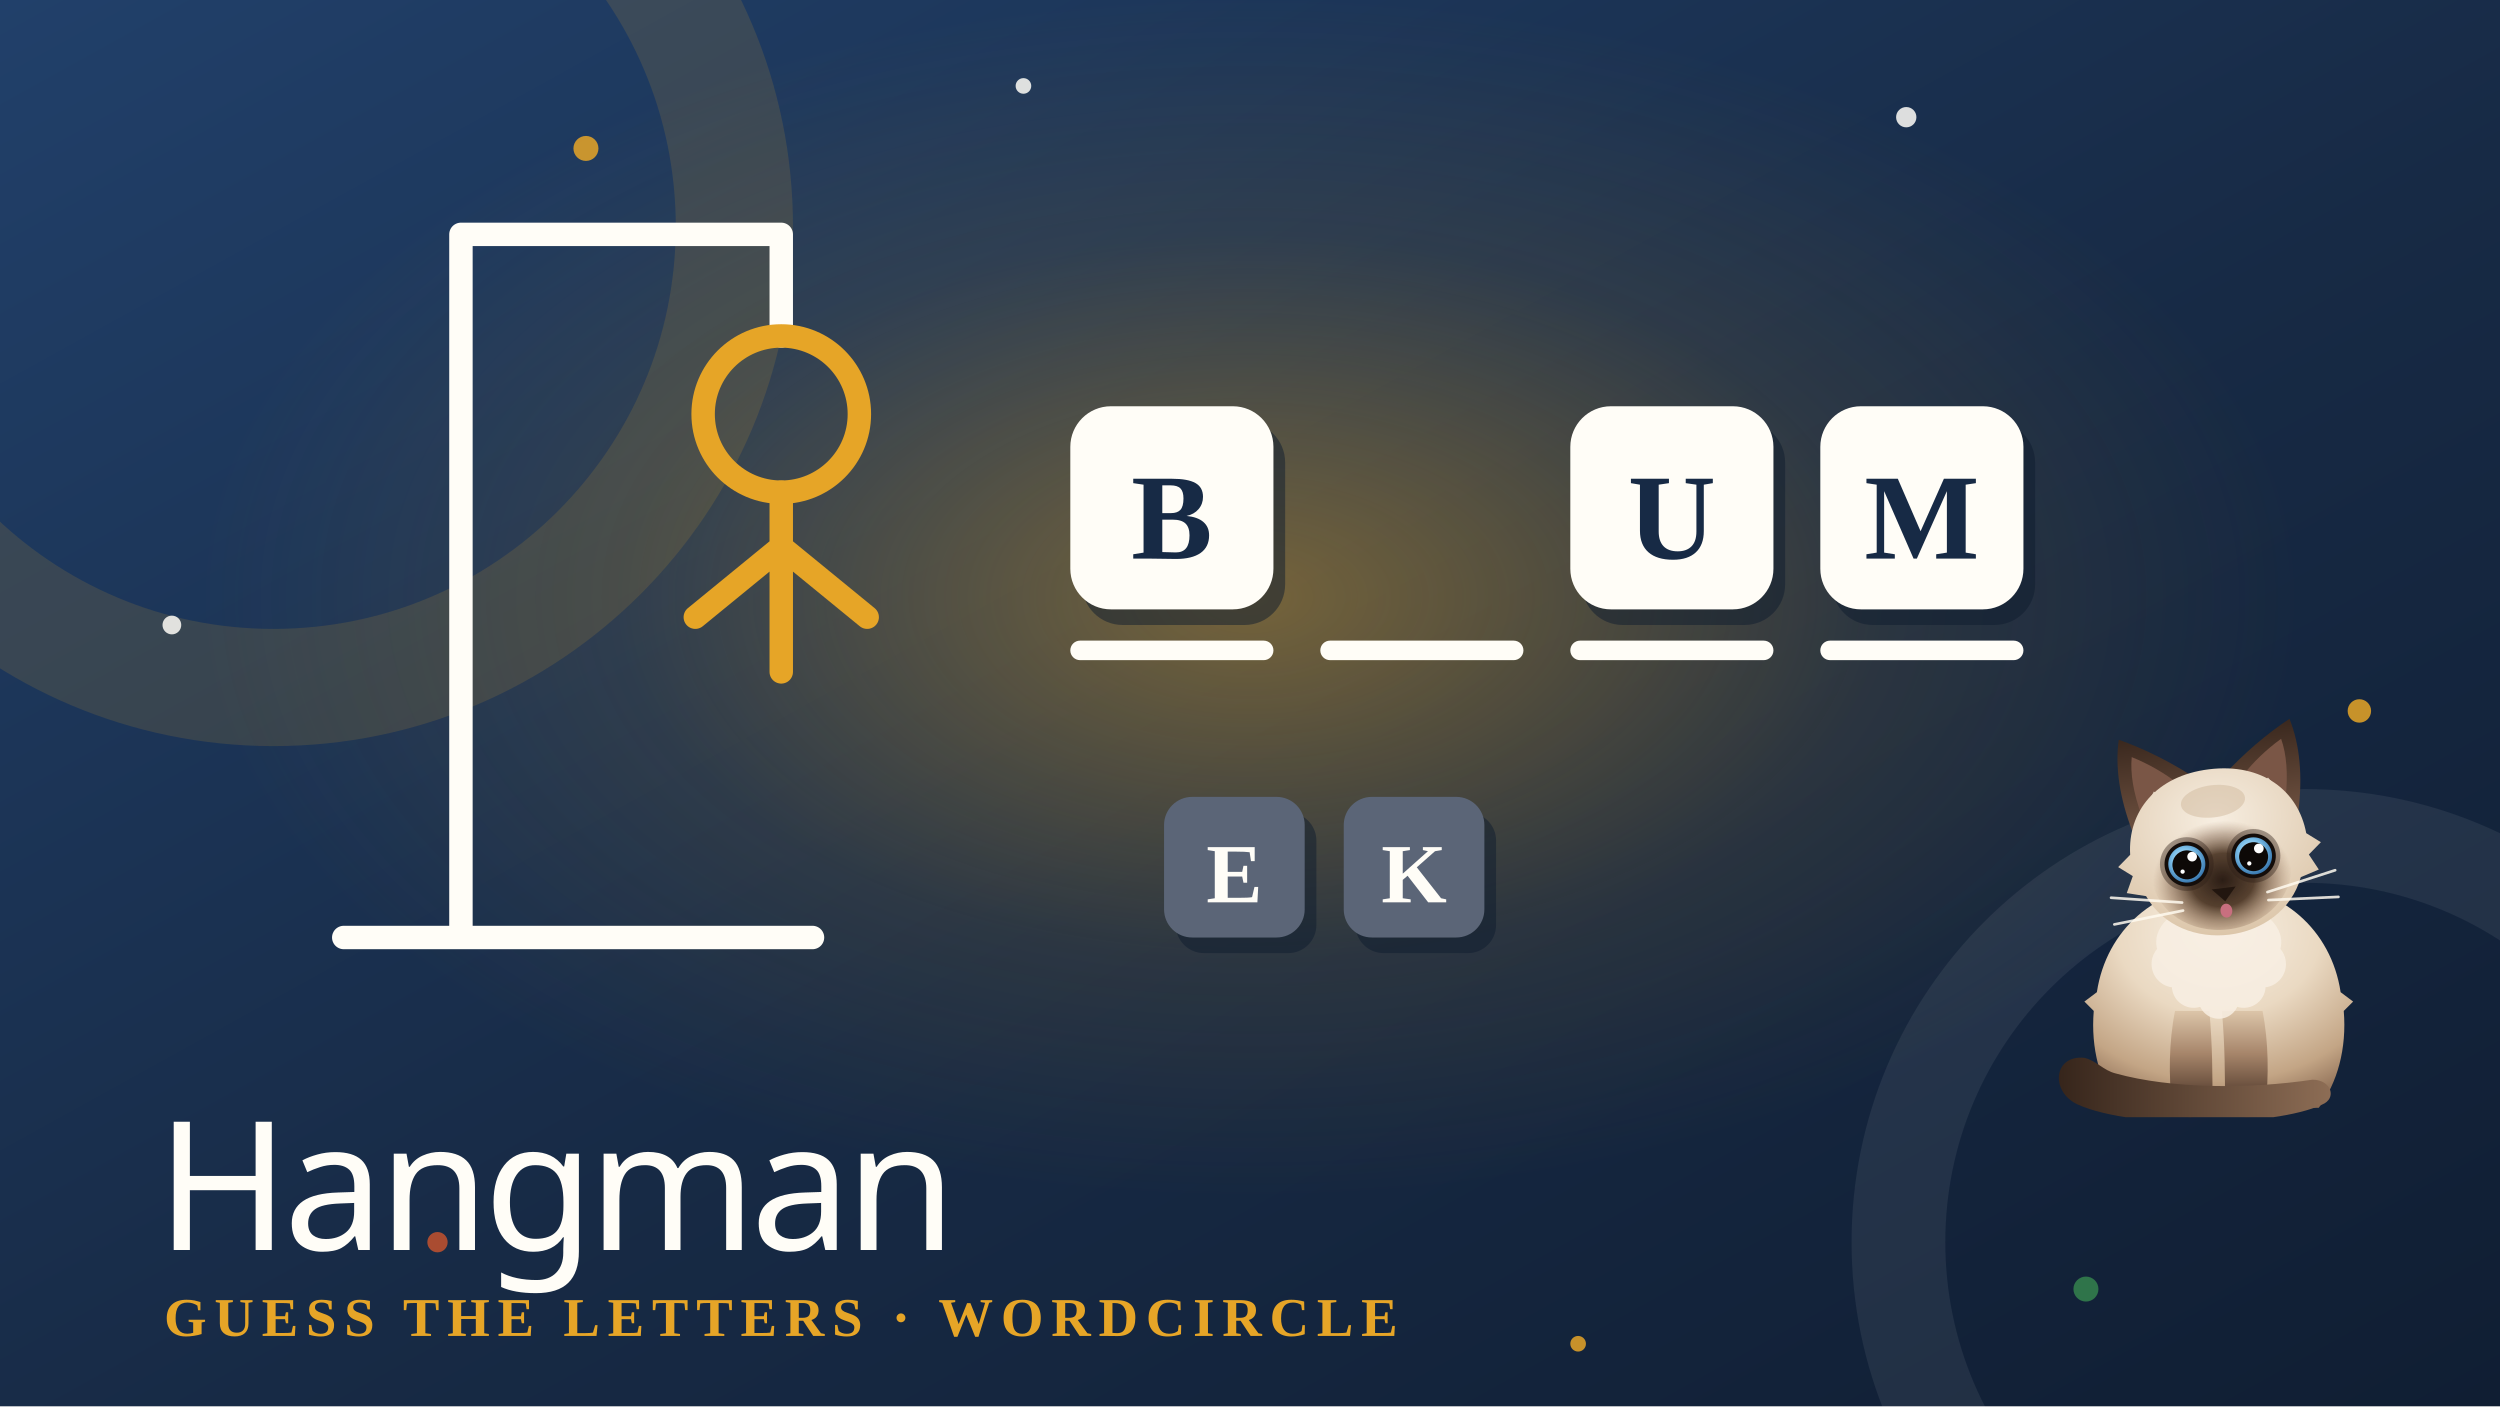
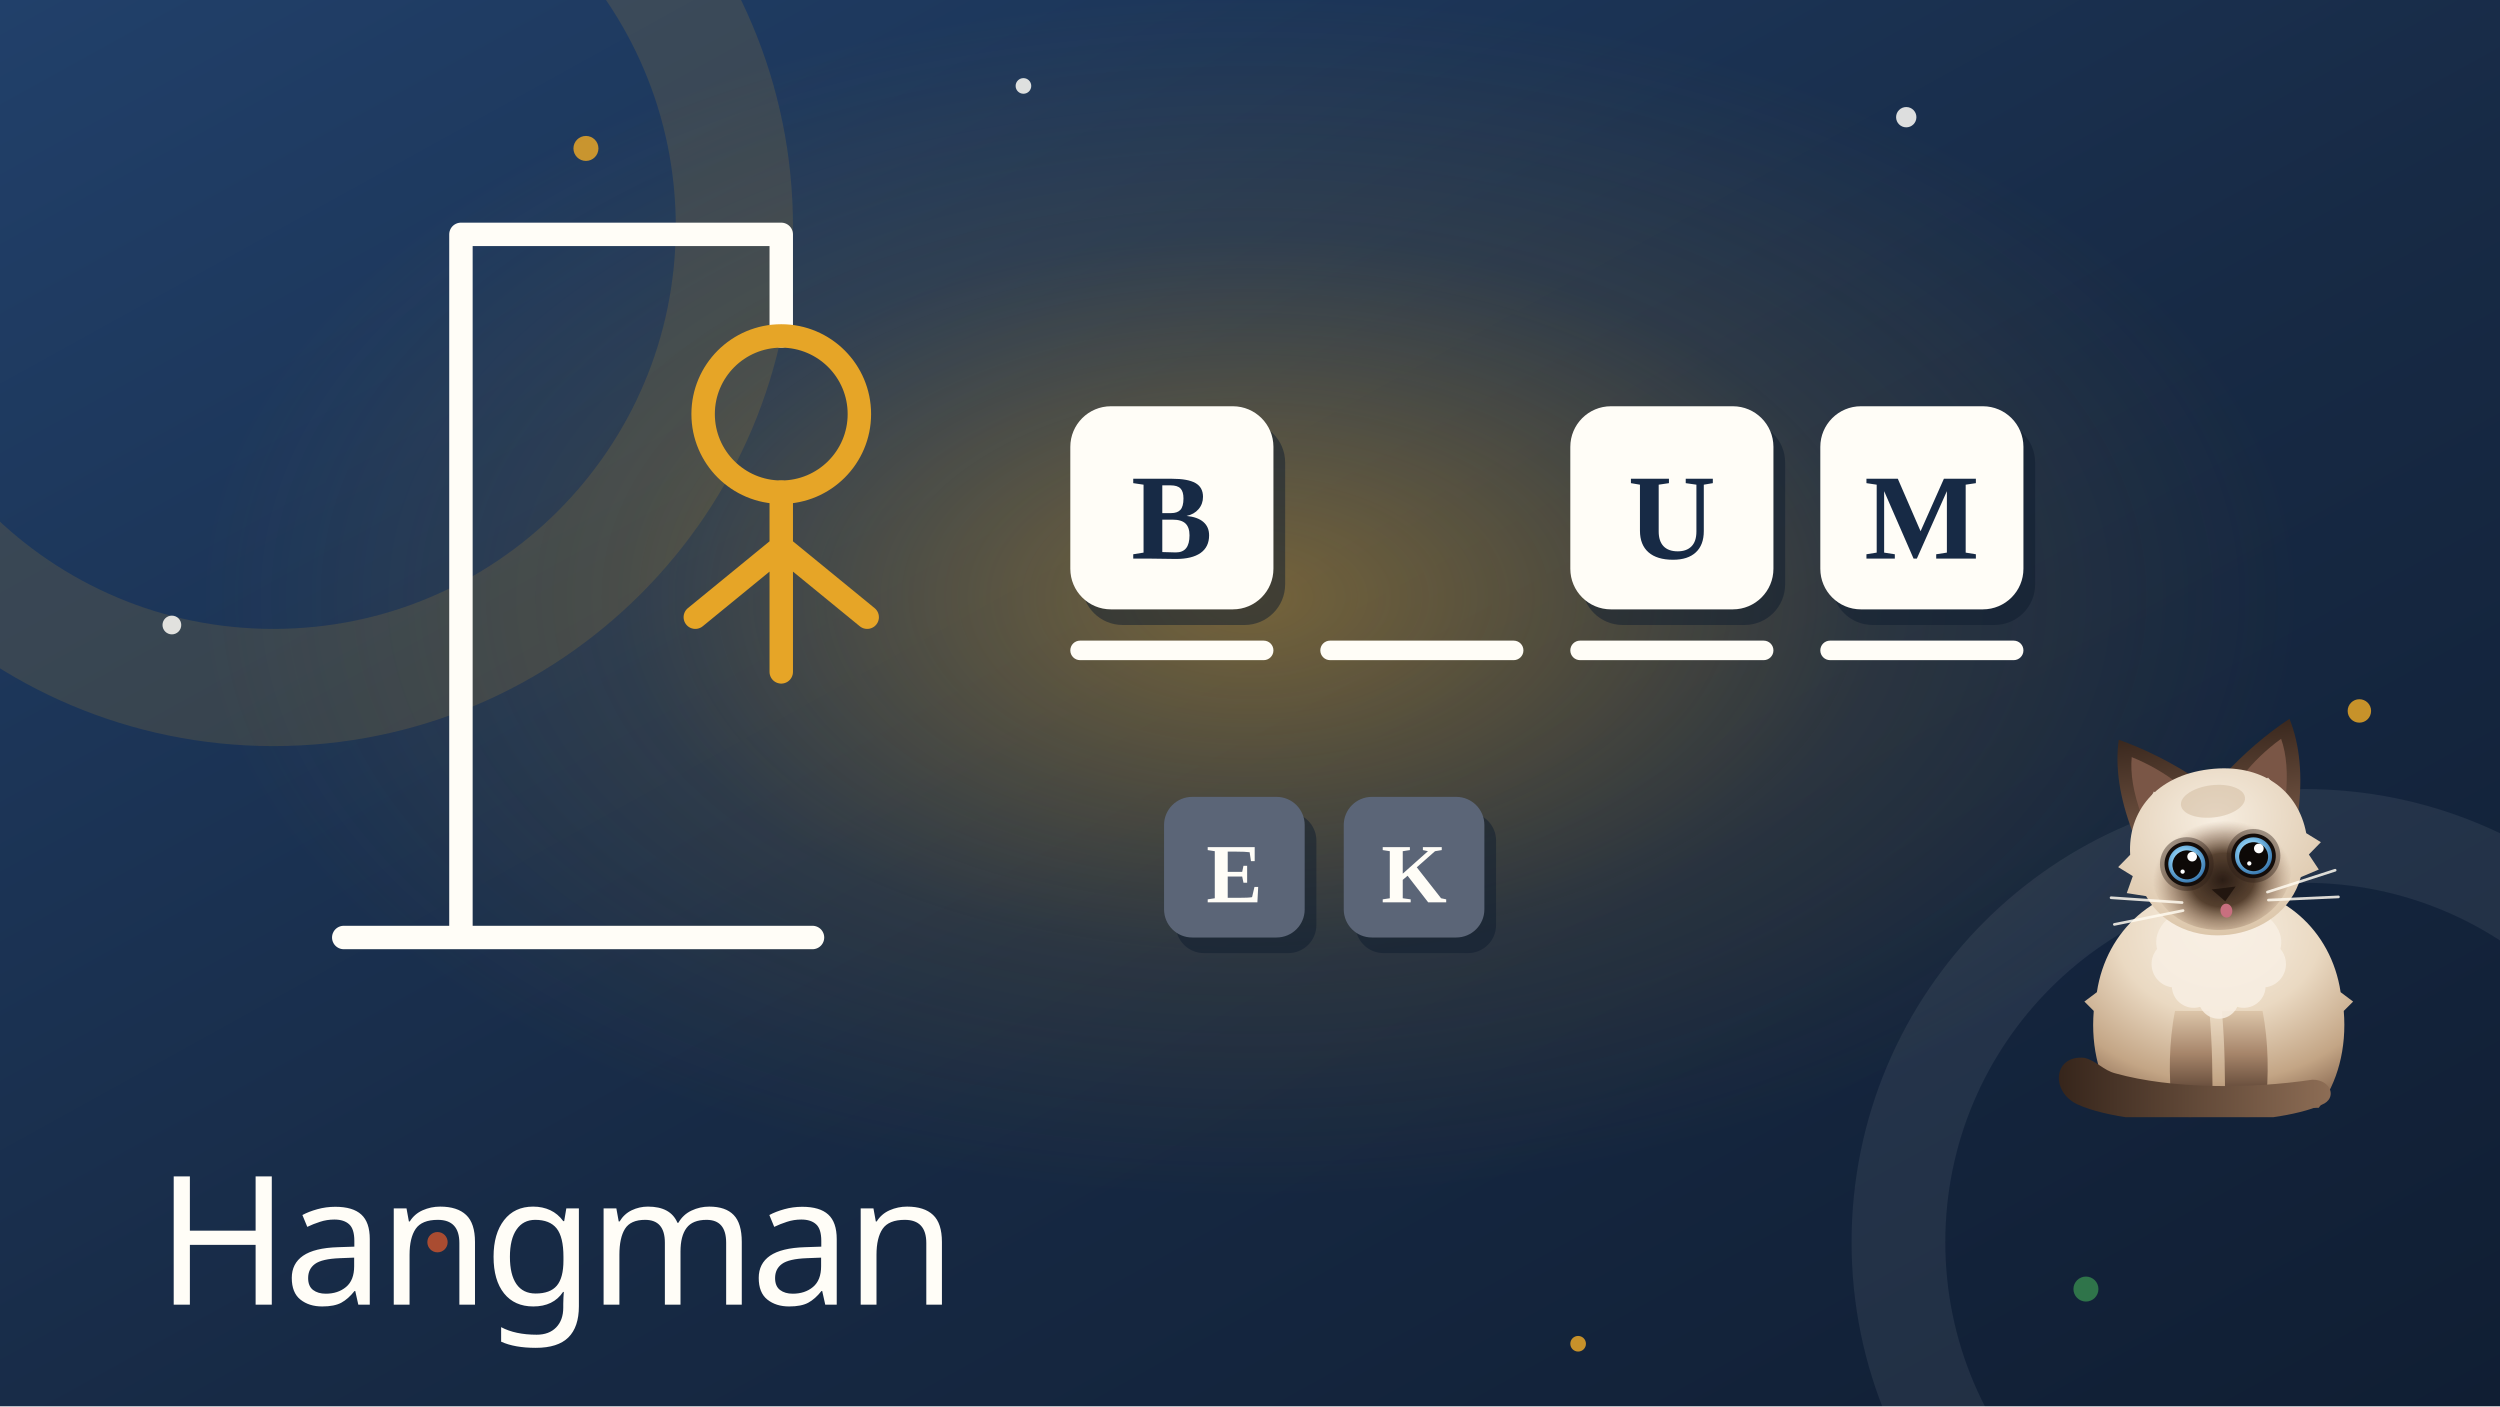
<svg xmlns="http://www.w3.org/2000/svg" viewBox="0 0 640 360" width="640" height="360">
  <defs>
    <linearGradient id="night" x1="0" y1="0" x2="1" y2="1">
      <stop offset="0" stop-color="#21406a" />
      <stop offset=".55" stop-color="#172a45" />
      <stop offset="1" stop-color="#101e33" />
    </linearGradient>
    <radialGradient id="glow" cx=".5" cy=".45" r=".45">
      <stop offset="0" stop-color="#e6a527" stop-opacity=".45" />
      <stop offset=".6" stop-color="#e6a527" stop-opacity=".1" />
      <stop offset="1" stop-color="#e6a527" stop-opacity="0" />
    </radialGradient>
  </defs>
  <rect width="640" height="360" fill="url(#night)" />
  <circle cx="70" cy="58" r="118" fill="none" stroke="#e6a527" stroke-opacity=".14" stroke-width="30" />
  <circle cx="590" cy="318" r="104" fill="none" stroke="#fffdf7" stroke-opacity=".07" stroke-width="24" />
  <ellipse cx="320" cy="170" rx="300" ry="170" fill="url(#glow)" />
  <circle cx="150" cy="38" r="3.2" fill="#e6a527" opacity=".85" />
  <circle cx="488" cy="30" r="2.6" fill="#fffdf7" opacity=".85" />
  <circle cx="44" cy="160" r="2.4" fill="#fffdf7" opacity=".85" />
  <circle cx="604" cy="182" r="3" fill="#e6a527" opacity=".85" />
  <circle cx="112" cy="318" r="2.6" fill="#c4522e" opacity=".85" />
  <circle cx="534" cy="330" r="3.2" fill="#34824d" opacity=".85" />
  <circle cx="262" cy="22" r="2" fill="#fffdf7" opacity=".85" />
  <circle cx="404" cy="344" r="2" fill="#e6a527" opacity=".85" />
  <g fill="none" stroke="#fffdf7" stroke-width="6" stroke-linecap="round" stroke-linejoin="round">
    <path d="M88 240h120M118 240V60h82v26" />
    <circle cx="200" cy="106" r="20" stroke="#e6a527" />
    <path d="M200 126v46M200 140l-22 18M200 140l22 18" stroke="#e6a527" />
  </g>
  <g transform="translate(300 130) rotate(0)">
    <rect x="-23" y="-22" width="52" height="52" rx="10.4" fill="#0e1b2e" opacity=".5" />
    <rect x="-26" y="-26" width="52" height="52" rx="10.4" fill="#fffdf7" />
    <text y="13" text-anchor="middle" font-family="DM Sans 9pt" font-weight="800" font-size="31.2" fill="#172a45">B</text>
  </g>
  <rect x="274" y="164" width="52" height="5" rx="2.5" fill="#fffdf7" />
  <rect x="338" y="164" width="52" height="5" rx="2.5" fill="#fffdf7" />
  <g transform="translate(428 130) rotate(0)">
    <rect x="-23" y="-22" width="52" height="52" rx="10.4" fill="#0e1b2e" opacity=".5" />
    <rect x="-26" y="-26" width="52" height="52" rx="10.4" fill="#fffdf7" />
    <text y="13" text-anchor="middle" font-family="DM Sans 9pt" font-weight="800" font-size="31.2" fill="#172a45">U</text>
  </g>
  <rect x="402" y="164" width="52" height="5" rx="2.5" fill="#fffdf7" />
  <g transform="translate(492 130) rotate(0)">
    <rect x="-23" y="-22" width="52" height="52" rx="10.4" fill="#0e1b2e" opacity=".5" />
    <rect x="-26" y="-26" width="52" height="52" rx="10.4" fill="#fffdf7" />
    <text y="13" text-anchor="middle" font-family="DM Sans 9pt" font-weight="800" font-size="31.2" fill="#172a45">M</text>
  </g>
  <rect x="466" y="164" width="52" height="5" rx="2.5" fill="#fffdf7" />
  <g transform="translate(316 222) rotate(0)">
    <rect x="-15" y="-14" width="36" height="36" rx="7.2" fill="#0e1b2e" opacity=".5" />
    <rect x="-18" y="-18" width="36" height="36" rx="7.2" fill="#5b6577" />
    <text y="9" text-anchor="middle" font-family="DM Sans 9pt" font-weight="800" font-size="21.6" fill="#fffdf7">E</text>
  </g>
  <g transform="translate(362 222) rotate(0)">
    <rect x="-15" y="-14" width="36" height="36" rx="7.2" fill="#0e1b2e" opacity=".5" />
    <rect x="-18" y="-18" width="36" height="36" rx="7.2" fill="#5b6577" />
    <text y="9" text-anchor="middle" font-family="DM Sans 9pt" font-weight="800" font-size="21.6" fill="#fffdf7">K</text>
  </g>
  <svg x="520" y="166" width="96" height="120" viewBox="0 0 120 150">
    <defs>
      <radialGradient cx=".5" cy=".2" r=".85" id="lilith-coat">
        <stop offset="0" stop-color="#f8f0e4" />
        <stop offset=".45" stop-color="#ead9c2" />
        <stop offset=".8" stop-color="#c3a585" />
        <stop offset="1" stop-color="#8a6a52" />
      </radialGradient>
      <radialGradient cx=".5" cy=".3" r=".7" id="lilith-head">
        <stop offset="0" stop-color="#f7eee1" />
        <stop offset="1" stop-color="#dcc6aa" />
      </radialGradient>
      <radialGradient cx=".5" cy=".58" r=".5" id="lilith-mask">
        <stop offset="0" stop-color="#2b1d15" />
        <stop offset=".45" stop-color="#46301f" stop-opacity=".9" />
        <stop offset=".78" stop-color="#7a5b45" stop-opacity=".4" />
        <stop offset="1" stop-color="#a08066" stop-opacity="0" />
      </radialGradient>
      <linearGradient x1="0" y1="0" x2="0" y2="1" id="lilith-leg">
        <stop offset="0" stop-color="#dcc5a9" />
        <stop offset=".45" stop-color="#a7866b" />
        <stop offset="1" stop-color="#4a3326" />
      </linearGradient>
      <linearGradient x1="0" y1="0" x2="1" y2="0" id="lilith-tail">
        <stop offset="0" stop-color="#36251b" />
        <stop offset="1" stop-color="#8d6d55" />
      </linearGradient>
      <linearGradient x1="0" y1="0" x2="0" y2="1" id="lilith-ear">
        <stop offset="0" stop-color="#3a281e" />
        <stop offset="1" stop-color="#6e5140" />
      </linearGradient>
      <radialGradient cx=".45" cy=".4" r=".6" id="lilith-eye">
        <stop offset="0" stop-color="#d9f0fb" />
        <stop offset=".5" stop-color="#7cc0ea" />
        <stop offset="1" stop-color="#2c6aa3" />
      </radialGradient>
    </defs>
    <path d="M60 76c20 0 36 14 39 34l4 3-3 3c1 12-2 23-8 31H28c-6-8-9-19-8-31l-3-3 4-3c3-20 19-34 39-34Z" fill="url(#lilith-coat)" />
    <path d="M46 116c-2 10-2 21-1 30h13c0-9 0-19-1-30Z" fill="url(#lilith-leg)" />
    <path d="M74 116c2 10 2 21 1 30H62c0-9 0-19-1-30Z" fill="url(#lilith-leg)" />
    <g fill="#f8efe3" opacity=".85">
      <ellipse cx="60" cy="94" rx="20" ry="13" />
      <circle cx="46" cy="101" r="7.5" />
      <circle cx="74" cy="101" r="7.5" />
      <circle cx="52" cy="108" r="7" />
      <circle cx="68" cy="108" r="7" />
      <circle cx="60" cy="112" r="6.5" />
    </g>
    <g fill="#3e2b20">
      <ellipse cx="51" cy="145.5" rx="8" ry="4.5" />
      <ellipse cx="69" cy="145.5" rx="8" ry="4.5" />
    </g>
    <path d="M93 146c-15 7-60 8-78 0-9-4-8-16 2-15 4 1 6 4 10 5 18 5 43 5 63 2 6 0 8 6 3 8Z" fill="url(#lilith-tail)" />
    <g transform="rotate(-7 60 64) translate(60 66) scale(.86) translate(-60 -62)">
      <path d="M29 50Q24 30 28 15q14 7 27 18Z" fill="url(#lilith-ear)" />
      <path d="M33 44q-3-13-1-22 9 5 16 12Z" fill="#7a5646" />
      <path d="M35 42l4-6M38 44l5-5" stroke="#f4e9da" stroke-width="1" opacity=".8" />
      <path d="M91 50Q96 30 92 15q-14 7-27 18Z" fill="url(#lilith-ear)" />
      <path d="M87 44q3-13 1-22-9 5-16 12Z" fill="#7a5646" />
      <path d="M85 42l-4-6M82 44l-5-5" stroke="#f4e9da" stroke-width="1" opacity=".8" />
      <path d="M60 30c20 0 32 12 33 28l5 4-5 4 3 6-7 2c-5 12-17 18-29 18s-24-6-29-18l-7-2 3-6-5-4 5-4c1-16 13-28 33-28Z" fill="url(#lilith-head)" />
      <ellipse cx="60" cy="42" rx="12" ry="6" fill="#cdb497" opacity=".45" />
      <ellipse cx="60" cy="68" rx="26" ry="22" fill="url(#lilith-mask)" />
      <g fill="#2e1f17" opacity=".4">
        <circle cx="47.5" cy="64" r="10" />
        <circle cx="72.5" cy="64" r="10" />
      </g>
      <circle cx="47.5" cy="64" r="7.6" stroke="#140d0a" stroke-width="1.4" fill="url(#lilith-eye)" />
      <circle cx="72.5" cy="64" r="7.6" stroke="#140d0a" stroke-width="1.4" fill="url(#lilith-eye)" />
      <circle fill="#0d0907" cx="47.5" cy="64.3" r="5.4" />
      <circle fill="#0d0907" cx="72.5" cy="64.3" r="5.4" />
      <circle cx="49.8" cy="61.5" r="1.8" fill="#fff" />
      <circle cx="74.8" cy="61.5" r="1.8" fill="#fff" />
      <circle cx="45.6" cy="66.6" r=".8" fill="#fff" />
      <circle cx="70.6" cy="66.6" r=".8" fill="#fff" />
      <path d="M55.5 74.5h9L60 79.5Z" fill="#22160f" />
      <ellipse cx="60" cy="83" rx="2.2" ry="2.6" fill="#c86f7f" />
      <path d="M44 78 18 73M44 81l-26 2M76 78l26-5M76 81l26 2" stroke="rgba(255,250,240,.85)" stroke-width="1" stroke-linecap="round" />
    </g>
  </svg>
-   <text x="40" y="320" font-family="DM Serif Display" font-size="46" letter-spacing="-1.5" fill="#fffdf7">Hangman</text>
-   <text x="42" y="342" font-family="DM Sans 9pt" font-weight="800" font-size="14" letter-spacing="2" fill="#e6a527">GUESS THE LETTERS · WORDCIRCLE</text>
+   <text x="40" y="334" font-family="DM Serif Display" font-size="46" letter-spacing="-1.5" fill="#fffdf7">Hangman</text>
</svg>
